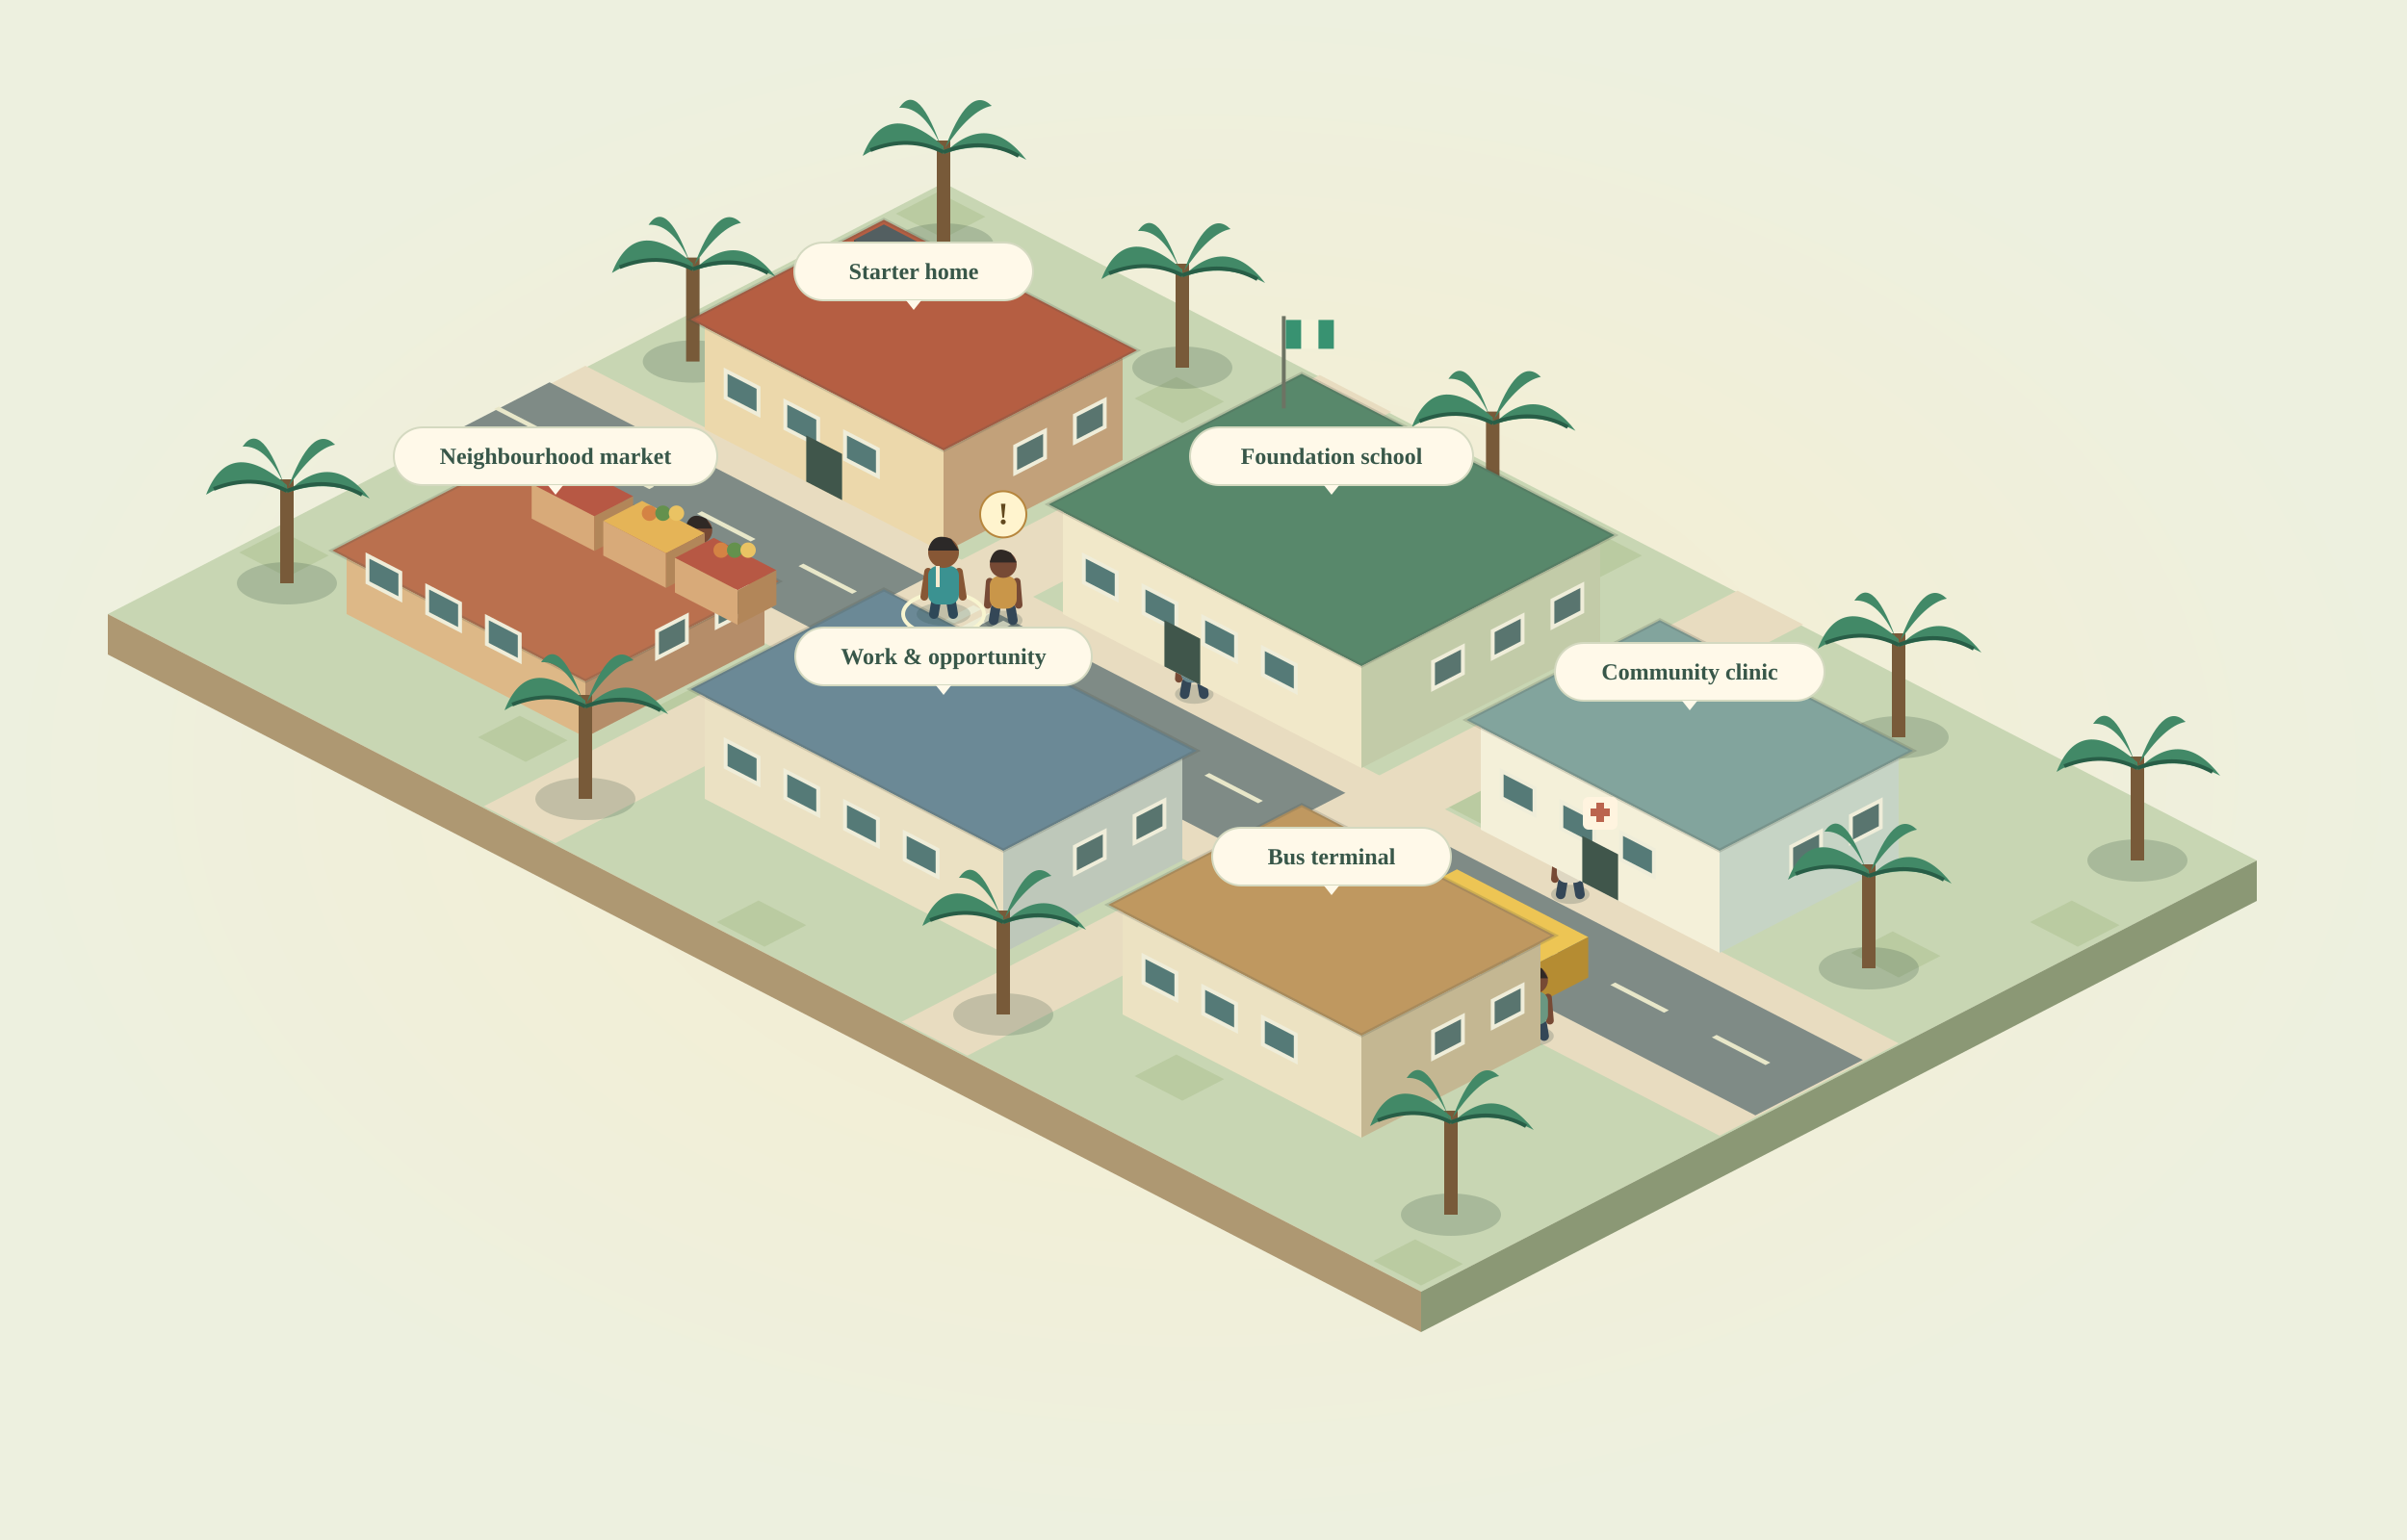
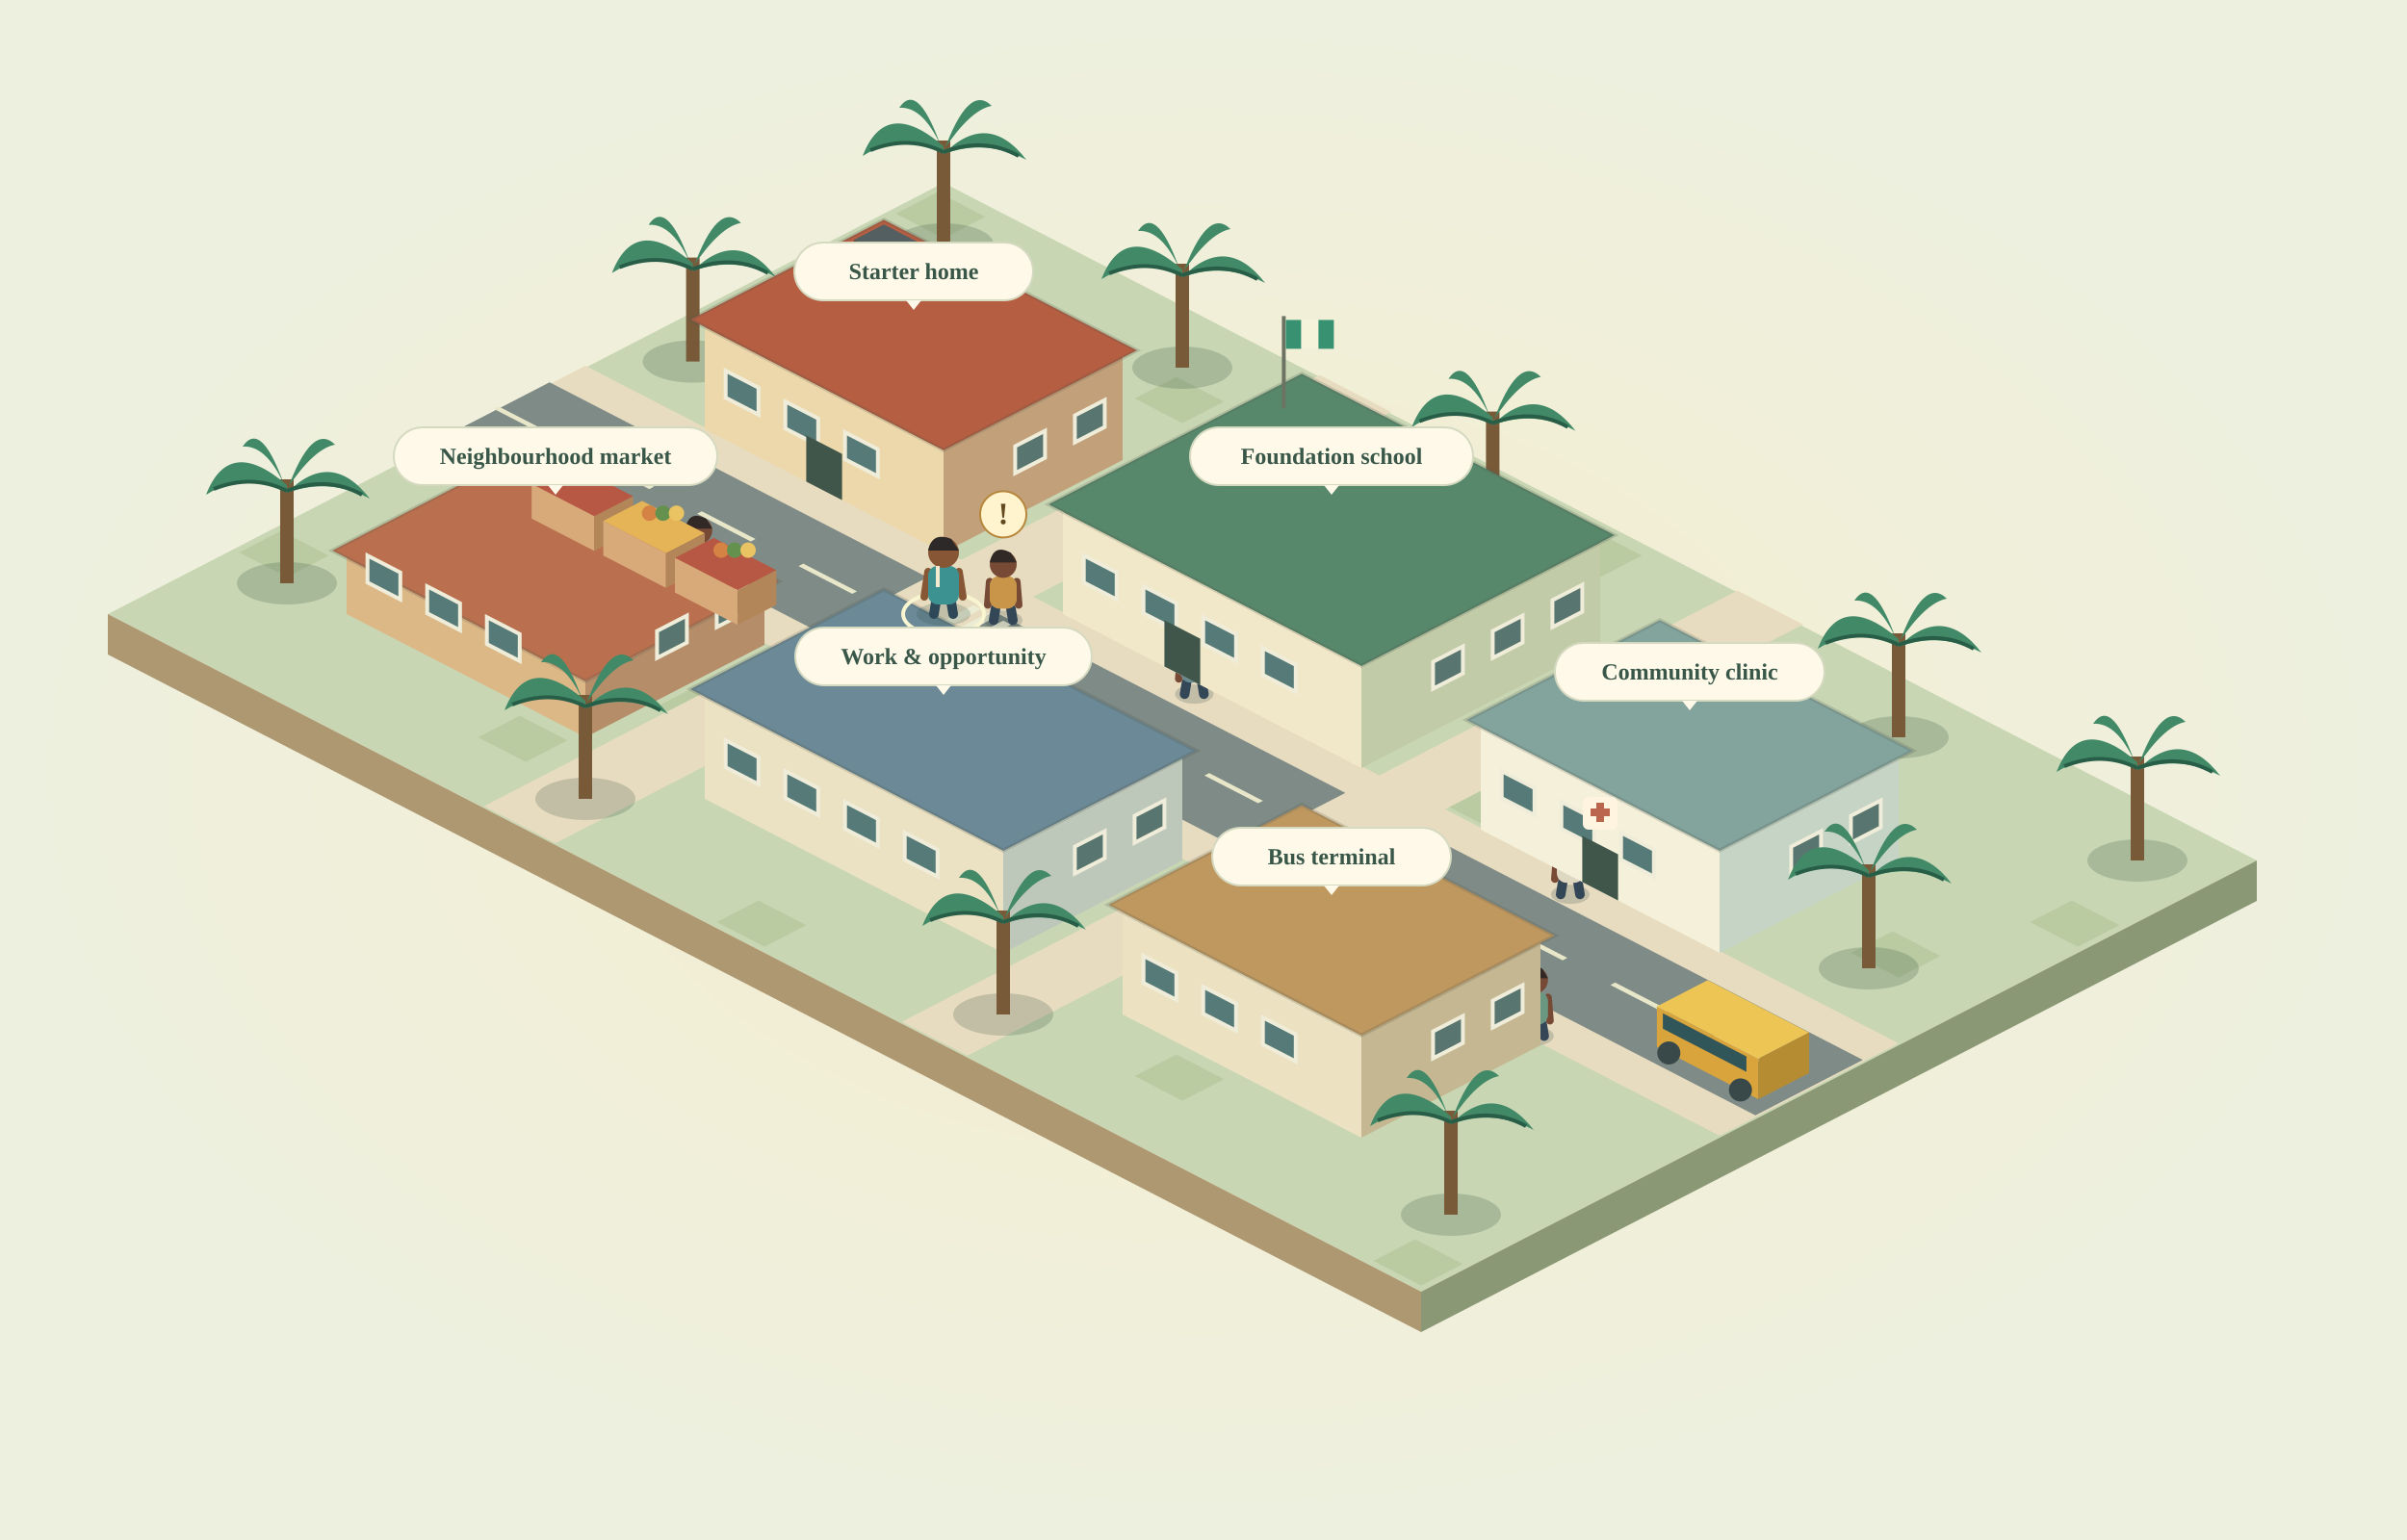
<svg xmlns="http://www.w3.org/2000/svg" viewBox="0 0 1250 800" id="world-scene" aria-labelledby="scene-title scene-description" role="img">
  <defs>
    <radialGradient id="backdrop">
      <stop stop-color="#f7edce" />
      <stop offset="1" stop-color="#edf0df" />
    </radialGradient>
  </defs>
  <rect width="1250" height="800" fill="url(#backdrop)" />
  <polygon points="490,95 1172,447 738,671 56,319" fill="#c8d6b3" />
  <polygon points="56,319 738,671 738,692 56,340" fill="#ae9872" />
  <polygon points="1172,447 738,671 738,692 1172,468" fill="#8b9875" />
  <polygon points="486.9,99.8 511.7,112.6 490,123.8 465.2,111" fill="#bacba1" />
  <polygon points="827.9,275.8 852.7,288.6 831,299.8 806.2,287" fill="#bacba1" />
  <polygon points="610.9,195.8 635.7,208.6 614,219.8 589.2,207" fill="#bacba1" />
  <polygon points="951.9,371.8 976.7,384.6 955,395.8 930.2,383" fill="#bacba1" />
  <polygon points="734.9,291.8 759.7,304.6 738,315.8 713.2,303" fill="#bacba1" />
  <polygon points="1075.9,467.8 1100.7,480.6 1079,491.8 1054.2,479" fill="#bacba1" />
  <polygon points="517.9,211.8 542.7,224.6 521,235.8 496.2,223" fill="#bacba1" />
  <polygon points="858.9,387.8 883.7,400.6 862,411.8 837.2,399" fill="#bacba1" />
  <polygon points="641.9,307.8 666.7,320.6 645,331.8 620.2,319" fill="#bacba1" />
  <polygon points="982.9,483.8 1007.7,496.6 986,507.8 961.2,495" fill="#bacba1" />
  <polygon points="424.9,227.8 449.7,240.6 428,251.8 403.2,239" fill="#bacba1" />
  <polygon points="765.9,403.8 790.7,416.6 769,427.8 744.2,415" fill="#bacba1" />
  <polygon points="548.9,323.8 573.7,336.6 552,347.8 527.2,335" fill="#bacba1" />
  <polygon points="889.9,499.8 914.7,512.6 893,523.8 868.2,511" fill="#bacba1" />
  <polygon points="331.9,243.8 356.7,256.6 335,267.8 310.2,255" fill="#bacba1" />
  <polygon points="672.9,419.8 697.7,432.6 676,443.8 651.2,431" fill="#bacba1" />
  <polygon points="455.9,339.8 480.7,352.6 459,363.8 434.2,351" fill="#bacba1" />
  <polygon points="796.9,515.8 821.7,528.6 800,539.8 775.2,527" fill="#bacba1" />
  <polygon points="238.9,259.8 263.7,272.6 242,283.8 217.2,271" fill="#bacba1" />
  <polygon points="579.9,435.8 604.7,448.6 583,459.8 558.2,447" fill="#bacba1" />
  <polygon points="362.9,355.8 387.7,368.6 366,379.8 341.2,367" fill="#bacba1" />
  <polygon points="703.9,531.8 728.7,544.6 707,555.8 682.2,543" fill="#bacba1" />
  <polygon points="145.9,275.8 170.7,288.6 149,299.8 124.2,287" fill="#bacba1" />
  <polygon points="486.9,451.8 511.7,464.6 490,475.8 465.2,463" fill="#bacba1" />
  <polygon points="269.9,371.8 294.7,384.6 273,395.8 248.2,383" fill="#bacba1" />
  <polygon points="610.9,547.8 635.7,560.6 614,571.8 589.2,559" fill="#bacba1" />
  <polygon points="393.9,467.8 418.7,480.6 397,491.8 372.2,479" fill="#bacba1" />
  <polygon points="734.9,643.8 759.7,656.6 738,667.8 713.2,655" fill="#bacba1" />
  <polygon points="304,190 986,542 893,590 211,238" fill="#e8dcc0" />
  <polygon points="285.4,198.6 967.4,550.6 911.6,579.4 229.6,227.4" fill="#7f8b86" />
  <polygon points="685.3,194.8 722.5,214 288.5,438 251.3,418.8" fill="#e8dcc0" />
  <polygon points="902.3,306.8 936.4,324.4 502.4,548.4 468.3,530.8" fill="#e8dcc0" />
  <polygon points="259.05,211.2 286.95,225.6 284.47,226.88 256.57,212.48" fill="#e8e7c9" />
  <polygon points="311.75,238.4 339.65,252.8 337.17,254.08 309.27,239.68" fill="#e8e7c9" />
  <polygon points="364.45,265.6 392.35,280 389.87,281.28 361.97,266.88" fill="#e8e7c9" />
  <polygon points="417.15,292.8 445.05,307.2 442.57,308.48 414.67,294.08" fill="#e8e7c9" />
  <polygon points="469.85,320 497.75,334.4 495.27,335.68 467.37,321.28" fill="#e8e7c9" />
  <polygon points="522.55,347.2 550.45,361.6 547.97,362.88 520.07,348.48" fill="#e8e7c9" />
  <polygon points="575.25,374.4 603.15,388.8 600.67,390.08 572.77,375.68" fill="#e8e7c9" />
  <polygon points="627.95,401.6 655.85,416 653.37,417.28 625.47,402.88" fill="#e8e7c9" />
  <polygon points="680.65,428.8 708.55,443.2 706.07,444.48 678.17,430.08" fill="#e8e7c9" />
  <polygon points="733.35,456 761.25,470.4 758.77,471.68 730.87,457.28" fill="#e8e7c9" />
  <polygon points="786.05,483.2 813.95,497.6 811.47,498.88 783.57,484.48" fill="#e8e7c9" />
  <polygon points="838.75,510.4 866.65,524.8 864.17,526.08 836.27,511.68" fill="#e8e7c9" />
  <polygon points="891.45,537.6 919.35,552 916.87,553.28 888.97,538.88" fill="#e8e7c9" />
  <polygon points="505.5,314.4 509.53,316.48 459.93,342.08 455.9,340" fill="#ececd4" />
  <polygon points="513.25,318.4 517.28,320.48 467.68,346.08 463.65,344" fill="#ececd4" />
  <polygon points="521,322.4 525.03,324.48 475.43,350.08 471.4,348" fill="#ececd4" />
  <polygon points="528.75,326.4 532.78,328.48 483.18,354.08 479.15,352" fill="#ececd4" />
  <polygon points="536.5,330.4 540.53,332.48 490.93,358.08 486.9,356" fill="#ececd4" />
  <polygon points="544.25,334.4 548.28,336.48 498.68,362.08 494.65,360" fill="#ececd4" />
  <g class="scene-detail">
    <g transform="translate(490 127)">
      <ellipse rx="26" ry="11" fill="#284a3733" />
      <path d="M0 0L0-54" stroke="#785a39" stroke-width="7" />
      <path d="M0-51Q-30-77-42-46Q-19-60 0-47Q23-70 43-44Q22-55 0-47Q-13-86-23-71Q-10-72 0-48Q13-84 25-72Q14-70 0-49" fill="#428967" />
      <path d="M0-48Q-18-57-38-49M0-48Q21-56 39-46" fill="none" stroke="#285e47" stroke-width="2" />
    </g>
    <g transform="translate(359.8 187.8)">
      <ellipse rx="26" ry="11" fill="#284a3733" />
      <path d="M0 0L0-54" stroke="#785a39" stroke-width="7" />
      <path d="M0-51Q-30-77-42-46Q-19-60 0-47Q23-70 43-44Q22-55 0-47Q-13-86-23-71Q-10-72 0-48Q13-84 25-72Q14-70 0-49" fill="#428967" />
      <path d="M0-48Q-18-57-38-49M0-48Q21-56 39-46" fill="none" stroke="#285e47" stroke-width="2" />
    </g>
    <g transform="translate(614 191)">
      <ellipse rx="26" ry="11" fill="#284a3733" />
      <path d="M0 0L0-54" stroke="#785a39" stroke-width="7" />
      <path d="M0-51Q-30-77-42-46Q-19-60 0-47Q23-70 43-44Q22-55 0-47Q-13-86-23-71Q-10-72 0-48Q13-84 25-72Q14-70 0-49" fill="#428967" />
      <path d="M0-48Q-18-57-38-49M0-48Q21-56 39-46" fill="none" stroke="#285e47" stroke-width="2" />
    </g>
    <g transform="translate(775.2 267.8)">
      <ellipse rx="26" ry="11" fill="#284a3733" />
      <path d="M0 0L0-54" stroke="#785a39" stroke-width="7" />
      <path d="M0-51Q-30-77-42-46Q-19-60 0-47Q23-70 43-44Q22-55 0-47Q-13-86-23-71Q-10-72 0-48Q13-84 25-72Q14-70 0-49" fill="#428967" />
      <path d="M0-48Q-18-57-38-49M0-48Q21-56 39-46" fill="none" stroke="#285e47" stroke-width="2" />
    </g>
    <polygon points="459,122 583,186 490,234 366,170" fill="#b55e42" />
    <polygon points="366,170 490,234 490,287 366,223" fill="#ecd8ab" />
    <polygon points="583,186 490,234 490,287 583,239" fill="#c2a17a" />
    <polygon points="459,114.16 590.44,182 490,233.84 358.56,166" fill="#b55e42" stroke="#4f514733" stroke-width="2" />
    <polygon points="376.85,192.6 393.9,201.4 393.9,215.4 376.85,206.6" fill="#557a77" stroke="#efedd9" stroke-width="2" />
    <polygon points="407.85,208.6 424.9,217.4 424.9,231.4 407.85,222.6" fill="#557a77" stroke="#efedd9" stroke-width="2" />
    <polygon points="438.85,224.6 455.9,233.4 455.9,247.4 438.85,238.6" fill="#557a77" stroke="#efedd9" stroke-width="2" />
    <polygon points="573.7,207.8 558.2,215.8 558.2,229.8 573.7,221.8" fill="#59756f" stroke="#efedd9" stroke-width="2" />
    <polygon points="542.7,223.8 527.2,231.8 527.2,245.8 542.7,237.8" fill="#59756f" stroke="#efedd9" stroke-width="2" />
    <polygon points="418.7,226.2 437.3,235.8 437.3,259.8 418.7,250.2" fill="#40564b" />
    <polygon points="459,116.6 477.6,126.2 462.1,134.2 443.5,124.6" fill="#535f61" />
    <polygon points="443.5,124.6 462.1,134.2 462.1,145.2 443.5,135.6" fill="#454c4d" />
    <polygon points="477.6,126.2 462.1,134.2 462.1,145.2 477.6,137.2" fill="#64706e" />
    <g transform="translate(149 303)">
      <ellipse rx="26" ry="11" fill="#284a3733" />
      <path d="M0 0L0-54" stroke="#785a39" stroke-width="7" />
      <path d="M0-51Q-30-77-42-46Q-19-60 0-47Q23-70 43-44Q22-55 0-47Q-13-86-23-71Q-10-72 0-48Q13-84 25-72Q14-70 0-49" fill="#428967" />
      <path d="M0-48Q-18-57-38-49M0-48Q21-56 39-46" fill="none" stroke="#285e47" stroke-width="2" />
    </g>
    <g transform="translate(362.9 304.6)">
      <ellipse rx="10" ry="5" fill="#203a3730" />
      <path d="M-4-6L-5 0M4-6L5 0" stroke="#344757" stroke-width="5" stroke-linecap="round" />
      <path d="M-7-20L-8-8M7-20L8-8" stroke="#774a35" stroke-width="4" stroke-linecap="round" />
      <rect x="-7" y="-23" width="14" height="17" rx="5" fill="#d77f49" />
      <circle cy="-29" r="7" fill="#774a35" />
      <path d="M-7-30Q-5-40 4-35L7-30" fill="#302925" />
    </g>
    <g transform="translate(620.2 360.6)">
      <ellipse rx="10" ry="5" fill="#203a3730" />
      <path d="M-4-6L-5 0M4-6L5 0" stroke="#344757" stroke-width="5" stroke-linecap="round" />
      <path d="M-7-20L-8-8M7-20L8-8" stroke="#774a35" stroke-width="4" stroke-linecap="round" />
      <rect x="-7" y="-23" width="14" height="17" rx="5" fill="#66888f" />
      <circle cy="-29" r="7" fill="#774a35" />
      <path d="M-7-30Q-5-40 4-35L7-30" fill="#302925" />
    </g>
    <polygon points="273,242 397,306 304,354 180,290" fill="#ba704e" />
    <polygon points="180,290 304,354 304,383 180,319" fill="#ddb887" />
    <polygon points="397,306 304,354 304,383 397,335" fill="#b58d69" />
    <polygon points="273,234.16 404.44,302 304,353.84 172.56,286" fill="#ba704e" stroke="#4f514733" stroke-width="2" />
    <polygon points="190.85,288.6 207.9,297.4 207.9,311.4 190.85,302.6" fill="#557a77" stroke="#efedd9" stroke-width="2" />
    <polygon points="221.85,304.6 238.9,313.4 238.9,327.4 221.85,318.6" fill="#557a77" stroke="#efedd9" stroke-width="2" />
    <polygon points="252.85,320.6 269.9,329.4 269.9,343.4 252.85,334.6" fill="#557a77" stroke="#efedd9" stroke-width="2" />
    <polygon points="387.7,303.8 372.2,311.8 372.2,325.8 387.7,317.8" fill="#59756f" stroke="#efedd9" stroke-width="2" />
    <polygon points="356.7,319.8 341.2,327.8 341.2,341.8 356.7,333.8" fill="#59756f" stroke="#efedd9" stroke-width="2" />
    <polygon points="296.25,241 328.8,257.8 308.65,268.2 276.1,251.4" fill="#b75844" />
    <polygon points="276.1,251.4 308.65,268.2 308.65,286.2 276.1,269.4" fill="#d8aa79" />
    <polygon points="328.8,257.8 308.65,268.2 308.65,286.2 328.8,275.8" fill="#b28659" />
    <g transform="translate(307.1 247.4)">
      <circle cx="-7" r="4" fill="#d48344" />
      <circle r="4" fill="#64914d" />
      <circle cx="7" r="4" fill="#eac363" />
    </g>
    <polygon points="333.45,260.2 366,277 345.85,287.4 313.3,270.6" fill="#e5b457" />
    <polygon points="313.3,270.6 345.85,287.4 345.85,305.4 313.3,288.6" fill="#d8aa79" />
    <polygon points="366,277 345.85,287.4 345.85,305.4 366,295" fill="#b28659" />
    <g transform="translate(344.3 266.6)">
      <circle cx="-7" r="4" fill="#d48344" />
      <circle r="4" fill="#64914d" />
      <circle cx="7" r="4" fill="#eac363" />
    </g>
    <polygon points="370.65,279.4 403.2,296.2 383.05,306.6 350.5,289.8" fill="#b75844" />
    <polygon points="350.5,289.8 383.05,306.6 383.05,324.6 350.5,307.8" fill="#d8aa79" />
    <polygon points="403.2,296.2 383.05,306.6 383.05,324.6 403.2,314.2" fill="#b28659" />
    <g transform="translate(381.5 285.8)">
      <circle cx="-7" r="4" fill="#d48344" />
      <circle r="4" fill="#64914d" />
      <circle cx="7" r="4" fill="#eac363" />
    </g>
    <g transform="translate(986 383)">
      <ellipse rx="26" ry="11" fill="#284a3733" />
      <path d="M0 0L0-54" stroke="#785a39" stroke-width="7" />
      <path d="M0-51Q-30-77-42-46Q-19-60 0-47Q23-70 43-44Q22-55 0-47Q-13-86-23-71Q-10-72 0-48Q13-84 25-72Q14-70 0-49" fill="#428967" />
      <path d="M0-48Q-18-57-38-49M0-48Q21-56 39-46" fill="none" stroke="#285e47" stroke-width="2" />
    </g>
    <polygon points="676,202 831,282 707,346 552,266" fill="#58886b" />
    <polygon points="552,266 707,346 707,399 552,319" fill="#f1e8c9" />
    <polygon points="831,282 707,346 707,399 831,335" fill="#c2cba8" />
    <polygon points="676,194.16 838.44,278 707,345.84 544.56,262" fill="#58886b" stroke="#4f514733" stroke-width="2" />
    <polygon points="562.85,288.6 579.9,297.4 579.9,311.4 562.85,302.6" fill="#557a77" stroke="#efedd9" stroke-width="2" />
    <polygon points="593.85,304.6 610.9,313.4 610.9,327.4 593.85,318.6" fill="#557a77" stroke="#efedd9" stroke-width="2" />
    <polygon points="624.85,320.6 641.9,329.4 641.9,343.4 624.85,334.6" fill="#557a77" stroke="#efedd9" stroke-width="2" />
    <polygon points="655.85,336.6 672.9,345.4 672.9,359.4 655.85,350.6" fill="#557a77" stroke="#efedd9" stroke-width="2" />
    <polygon points="821.7,303.8 806.2,311.8 806.2,325.8 821.7,317.8" fill="#59756f" stroke="#efedd9" stroke-width="2" />
    <polygon points="790.7,319.8 775.2,327.8 775.2,341.8 790.7,333.8" fill="#59756f" stroke="#efedd9" stroke-width="2" />
    <polygon points="759.7,335.8 744.2,343.8 744.2,357.8 759.7,349.8" fill="#59756f" stroke="#efedd9" stroke-width="2" />
    <polygon points="604.7,322.2 623.3,331.8 623.3,355.8 604.7,346.2" fill="#40564b" />
    <g transform="translate(666.7 212.2)">
      <path d="M0 0V-48" stroke="#6d7363" stroke-width="2" />
      <path d="M1-46H26V-31H1" fill="#f5f3da" />
      <path d="M1-46H9V-31H1M18-46H26V-31H18" fill="#389271" />
    </g>
    <g transform="translate(304 415)">
      <ellipse rx="26" ry="11" fill="#284a3733" />
      <path d="M0 0L0-54" stroke="#785a39" stroke-width="7" />
      <path d="M0-51Q-30-77-42-46Q-19-60 0-47Q23-70 43-44Q22-55 0-47Q-13-86-23-71Q-10-72 0-48Q13-84 25-72Q14-70 0-49" fill="#428967" />
      <path d="M0-48Q-18-57-38-49M0-48Q21-56 39-46" fill="none" stroke="#285e47" stroke-width="2" />
    </g>
    <g transform="translate(586.1 423)">
      <ellipse rx="10" ry="5" fill="#203a3730" />
      <path d="M-4-6L-5 0M4-6L5 0" stroke="#344757" stroke-width="5" stroke-linecap="round" />
      <path d="M-7-20L-8-8M7-20L8-8" stroke="#774a35" stroke-width="4" stroke-linecap="round" />
      <rect x="-7" y="-23" width="14" height="17" rx="5" fill="#ac6a80" />
      <circle cy="-29" r="7" fill="#774a35" />
      <path d="M-7-30Q-5-40 4-35L7-30" fill="#302925" />
    </g>
    <g transform="translate(1110 447)">
      <ellipse rx="26" ry="11" fill="#284a3733" />
      <path d="M0 0L0-54" stroke="#785a39" stroke-width="7" />
      <path d="M0-51Q-30-77-42-46Q-19-60 0-47Q23-70 43-44Q22-55 0-47Q-13-86-23-71Q-10-72 0-48Q13-84 25-72Q14-70 0-49" fill="#428967" />
      <path d="M0-48Q-18-57-38-49M0-48Q21-56 39-46" fill="none" stroke="#285e47" stroke-width="2" />
    </g>
    <g transform="translate(815.5 464.6)">
      <ellipse rx="10" ry="5" fill="#203a3730" />
      <path d="M-4-6L-5 0M4-6L5 0" stroke="#344757" stroke-width="5" stroke-linecap="round" />
      <path d="M-7-20L-8-8M7-20L8-8" stroke="#774a35" stroke-width="4" stroke-linecap="round" />
      <rect x="-7" y="-23" width="14" height="17" rx="5" fill="#ded7c2" />
      <circle cy="-29" r="7" fill="#774a35" />
      <path d="M-7-30Q-5-40 4-35L7-30" fill="#302925" />
    </g>
-     <polygon points="756.6,451.6 824.8,486.8 798.45,500.4 730.25,465.2" fill="#edc554" />
-     <polygon points="730.25,465.2 798.45,500.4 798.45,521.4 730.25,486.2" fill="#d9a43b" />
-     <polygon points="824.8,486.8 798.45,500.4 798.45,521.4 824.8,507.8" fill="#b58c32" />
-     <polygon points="733.35,468.8 789.15,497.6 789.15,505.6 733.35,476.8" fill="#315659" />
-     <g transform="translate(739.55 491)">
-       <circle r="6" fill="#394849" />
-     </g>
-     <g transform="translate(782.95 513.4)">
-       <circle r="6" fill="#394849" />
-     </g>
    <polygon points="862,330 986,394 893,442 769,378" fill="#82a49d" />
    <polygon points="769,378 893,442 893,495 769,431" fill="#f4f0d9" />
    <polygon points="986,394 893,442 893,495 986,447" fill="#c6d4c5" />
    <polygon points="862,322.16 993.44,390 893,441.84 761.56,374" fill="#82a49d" stroke="#4f514733" stroke-width="2" />
    <polygon points="779.85,400.6 796.9,409.4 796.9,423.4 779.85,414.6" fill="#557a77" stroke="#efedd9" stroke-width="2" />
    <polygon points="810.85,416.6 827.9,425.4 827.9,439.4 810.85,430.6" fill="#557a77" stroke="#efedd9" stroke-width="2" />
    <polygon points="841.85,432.6 858.9,441.4 858.9,455.4 841.85,446.6" fill="#557a77" stroke="#efedd9" stroke-width="2" />
    <polygon points="976.7,415.8 961.2,423.8 961.2,437.8 976.7,429.8" fill="#59756f" stroke="#efedd9" stroke-width="2" />
    <polygon points="945.7,431.8 930.2,439.8 930.2,453.8 945.7,445.8" fill="#59756f" stroke="#efedd9" stroke-width="2" />
    <polygon points="821.7,434.2 840.3,443.8 840.3,467.8 821.7,458.2" fill="#40564b" />
    <g transform="translate(831 422)">
      <rect x="-9" y="-8" width="18" height="17" rx="3" fill="#fff4df" />
      <path d="M-5 0H5M0-5V5" stroke="#bb644e" stroke-width="4" />
    </g>
    <polygon points="459,314 614,394 521,442 366,362" fill="#6b8996" />
    <polygon points="366,362 521,442 521,495 366,415" fill="#ebe1c3" />
    <polygon points="614,394 521,442 521,495 614,447" fill="#bec8ba" />
    <polygon points="459,306.16 621.44,390 521,441.84 358.56,358" fill="#6b8996" stroke="#4f514733" stroke-width="2" />
    <polygon points="376.85,384.6 393.9,393.4 393.9,407.4 376.85,398.6" fill="#557a77" stroke="#efedd9" stroke-width="2" />
    <polygon points="407.85,400.6 424.9,409.4 424.9,423.4 407.85,414.6" fill="#557a77" stroke="#efedd9" stroke-width="2" />
    <polygon points="438.85,416.6 455.9,425.4 455.9,439.4 438.85,430.6" fill="#557a77" stroke="#efedd9" stroke-width="2" />
    <polygon points="469.85,432.6 486.9,441.4 486.9,455.4 469.85,446.6" fill="#557a77" stroke="#efedd9" stroke-width="2" />
    <polygon points="604.7,415.8 589.2,423.8 589.2,437.8 604.7,429.8" fill="#59756f" stroke="#efedd9" stroke-width="2" />
    <polygon points="573.7,431.8 558.2,439.8 558.2,453.8 573.7,445.8" fill="#59756f" stroke="#efedd9" stroke-width="2" />
    <g transform="translate(970.5 503)">
      <ellipse rx="26" ry="11" fill="#284a3733" />
      <path d="M0 0L0-54" stroke="#785a39" stroke-width="7" />
      <path d="M0-51Q-30-77-42-46Q-19-60 0-47Q23-70 43-44Q22-55 0-47Q-13-86-23-71Q-10-72 0-48Q13-84 25-72Q14-70 0-49" fill="#428967" />
      <path d="M0-48Q-18-57-38-49M0-48Q21-56 39-46" fill="none" stroke="#285e47" stroke-width="2" />
    </g>
    <g transform="translate(521 527)">
      <ellipse rx="26" ry="11" fill="#284a3733" />
      <path d="M0 0L0-54" stroke="#785a39" stroke-width="7" />
      <path d="M0-51Q-30-77-42-46Q-19-60 0-47Q23-70 43-44Q22-55 0-47Q-13-86-23-71Q-10-72 0-48Q13-84 25-72Q14-70 0-49" fill="#428967" />
      <path d="M0-48Q-18-57-38-49M0-48Q21-56 39-46" fill="none" stroke="#285e47" stroke-width="2" />
    </g>
    <g transform="translate(796.9 538.2)">
      <ellipse rx="10" ry="5" fill="#203a3730" />
      <path d="M-4-6L-5 0M4-6L5 0" stroke="#344757" stroke-width="5" stroke-linecap="round" />
      <path d="M-7-20L-8-8M7-20L8-8" stroke="#774a35" stroke-width="4" stroke-linecap="round" />
      <rect x="-7" y="-23" width="14" height="17" rx="5" fill="#6a9781" />
      <circle cy="-29" r="7" fill="#774a35" />
      <path d="M-7-30Q-5-40 4-35L7-30" fill="#302925" />
    </g>
+     <polygon points="886.8,509.2 939.5,536.4 913.15,550 860.45,522.8" fill="#edc554" />
+     <polygon points="860.45,522.8 913.15,550 913.15,571 860.45,543.8" fill="#d9a43b" />
+     <polygon points="939.5,536.4 913.15,550 913.15,571 939.5,557.4" fill="#b58c32" />
+     <polygon points="863.55,526.4 906.95,548.8 906.95,556.8 863.55,534.4" fill="#315659" />
+     <g transform="translate(866.65 547)">
+       <circle r="6" fill="#394849" />
+     </g>
+     <g transform="translate(903.85 566.2)">
+       <circle r="6" fill="#394849" />
+     </g>
    <polygon points="676,426 800,490 707,538 583,474" fill="#bf9860" />
    <polygon points="583,474 707,538 707,591 583,527" fill="#ece2c2" />
    <polygon points="800,490 707,538 707,591 800,543" fill="#c4b792" />
    <polygon points="676,418.16 807.44,486 707,537.84 575.56,470" fill="#bf9860" stroke="#4f514733" stroke-width="2" />
    <polygon points="593.85,496.6 610.9,505.4 610.9,519.4 593.85,510.6" fill="#557a77" stroke="#efedd9" stroke-width="2" />
    <polygon points="624.85,512.6 641.9,521.4 641.9,535.4 624.85,526.6" fill="#557a77" stroke="#efedd9" stroke-width="2" />
    <polygon points="655.85,528.6 672.9,537.4 672.9,551.4 655.85,542.6" fill="#557a77" stroke="#efedd9" stroke-width="2" />
    <polygon points="790.7,511.8 775.2,519.8 775.2,533.8 790.7,525.8" fill="#59756f" stroke="#efedd9" stroke-width="2" />
    <polygon points="759.7,527.8 744.2,535.8 744.2,549.8 759.7,541.8" fill="#59756f" stroke="#efedd9" stroke-width="2" />
    <g transform="translate(753.5 631)">
      <ellipse rx="26" ry="11" fill="#284a3733" />
      <path d="M0 0L0-54" stroke="#785a39" stroke-width="7" />
      <path d="M0-51Q-30-77-42-46Q-19-60 0-47Q23-70 43-44Q22-55 0-47Q-13-86-23-71Q-10-72 0-48Q13-84 25-72Q14-70 0-49" fill="#428967" />
      <path d="M0-48Q-18-57-38-49M0-48Q21-56 39-46" fill="none" stroke="#285e47" stroke-width="2" />
    </g>
  </g>
  <g transform="translate(521 322.2)">
    <ellipse rx="10" ry="5" fill="#203a3730" />
    <path d="M-4-6L-5 0M4-6L5 0" stroke="#344757" stroke-width="5" stroke-linecap="round" />
    <path d="M-7-20L-8-8M7-20L8-8" stroke="#774a35" stroke-width="4" stroke-linecap="round" />
    <rect x="-7" y="-23" width="14" height="17" rx="5" fill="#c99649" />
    <circle cy="-29" r="7" fill="#774a35" />
    <path d="M-7-30Q-5-40 4-35L7-30" fill="#302925" />
  </g>
  <g transform="translate(521 267.2)">
    <circle r="12" fill="#fff4ce" stroke="#b7863d" />
    <text text-anchor="middle" y="5" font-size="16" font-weight="700" fill="#62491f">!</text>
  </g>
  <g id="player" transform="translate(490 319)">
    <ellipse rx="14" ry="6" fill="#284e4633" />
    <ellipse rx="21" ry="11" fill="none" stroke="#f8f5d0" stroke-width="2" />
    <path d="M-4-6L-5 0M4-6L5 0" stroke="#2e4858" stroke-width="5" stroke-linecap="round" />
    <path d="M-8-22L-10-9M8-22L10-9" stroke="#875735" stroke-width="4" stroke-linecap="round" />
    <rect x="-8" y="-25" width="16" height="20" rx="5" fill="#3b9291" />
    <circle cy="-32" r="8" fill="#875735" />
    <path d="M-8-33Q-6-43 4-39L8-33" fill="#2c2928" />
    <path d="M-3-25V-14" stroke="#f6ead0" stroke-width="2" />
  </g>
  <g data-place="shelter" tabindex="0" role="button" aria-label="Walk to Starter home" class="place-marker" transform="translate(474.5 140)">
    <rect x="-62" y="-14" width="124" height="30" rx="15" fill="#fff9e9" stroke="#d4d9c0" />
    <text text-anchor="middle" y="5" fill="#385749" font-size="12" font-weight="600">Starter home</text>
    <path d="M-4 16L0 21L4 16" fill="#fff9e9" />
  </g>
  <g data-place="school" tabindex="0" role="button" aria-label="Walk to Foundation school" class="place-marker" transform="translate(691.5 236)">
    <rect x="-73.5" y="-14" width="147" height="30" rx="15" fill="#fff9e9" stroke="#d4d9c0" />
    <text text-anchor="middle" y="5" fill="#385749" font-size="12" font-weight="600">Foundation school</text>
    <path d="M-4 16L0 21L4 16" fill="#fff9e9" />
  </g>
  <g data-place="clinic" tabindex="0" role="button" aria-label="Walk to Community clinic" class="place-marker" transform="translate(877.5 348)">
    <rect x="-70" y="-14" width="140" height="30" rx="15" fill="#fff9e9" stroke="#d4d9c0" />
    <text text-anchor="middle" y="5" fill="#385749" font-size="12" font-weight="600">Community clinic</text>
    <path d="M-4 16L0 21L4 16" fill="#fff9e9" />
  </g>
  <g data-place="market" tabindex="0" role="button" aria-label="Walk to Neighbourhood market" class="place-marker" transform="translate(288.5 236)">
    <rect x="-84" y="-14" width="168" height="30" rx="15" fill="#fff9e9" stroke="#d4d9c0" />
    <text text-anchor="middle" y="5" fill="#385749" font-size="12" font-weight="600">Neighbourhood market</text>
    <path d="M-4 16L0 21L4 16" fill="#fff9e9" />
  </g>
  <g data-place="work" tabindex="0" role="button" aria-label="Walk to Work &amp; opportunity" class="place-marker" transform="translate(490 340)">
    <rect x="-77" y="-14" width="154" height="30" rx="15" fill="#fff9e9" stroke="#d4d9c0" />
    <text text-anchor="middle" y="5" fill="#385749" font-size="12" font-weight="600">Work &amp; opportunity</text>
    <path d="M-4 16L0 21L4 16" fill="#fff9e9" />
  </g>
  <g data-place="terminal" tabindex="0" role="button" aria-label="Walk to Bus terminal" class="place-marker" transform="translate(691.5 444)">
    <rect x="-62" y="-14" width="124" height="30" rx="15" fill="#fff9e9" stroke="#d4d9c0" />
    <text text-anchor="middle" y="5" fill="#385749" font-size="12" font-weight="600">Bus terminal</text>
    <path d="M-4 16L0 21L4 16" fill="#fff9e9" />
  </g>
</svg>
